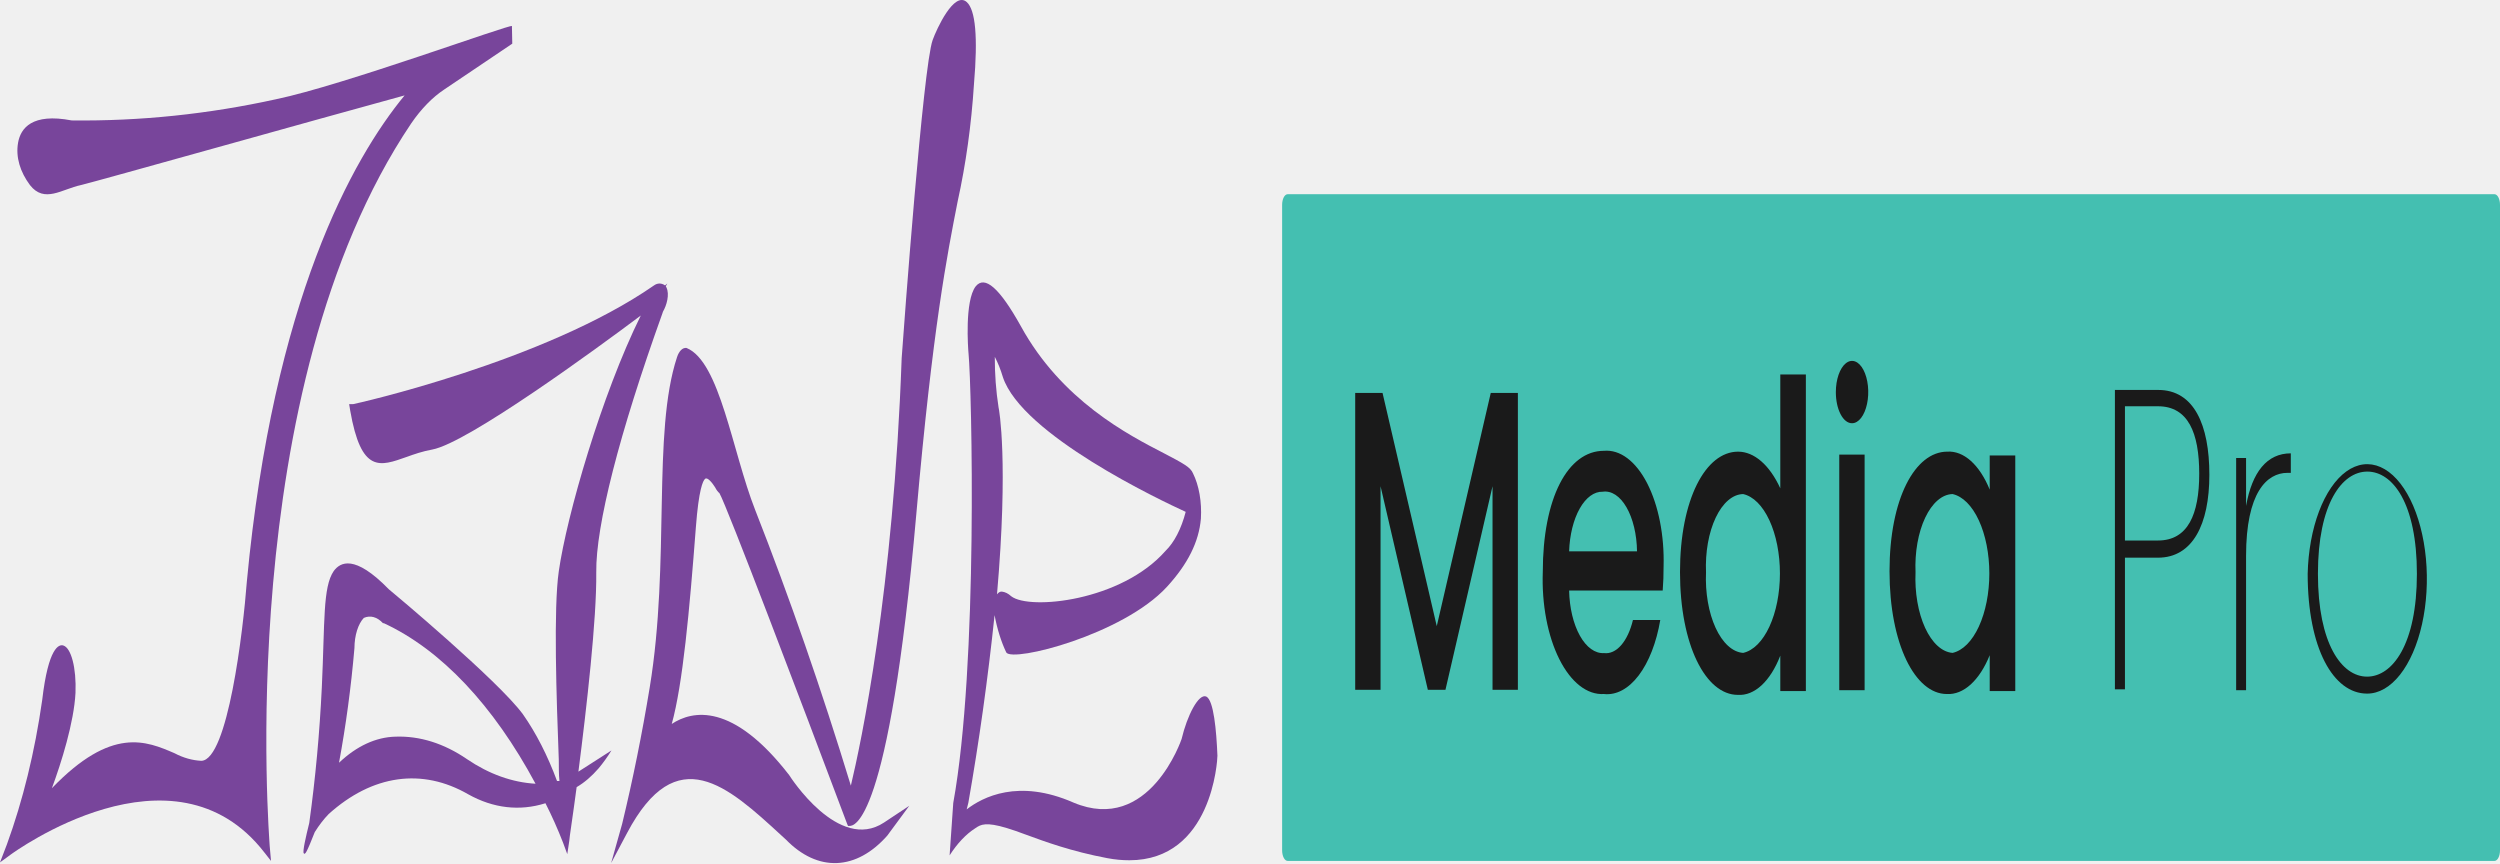
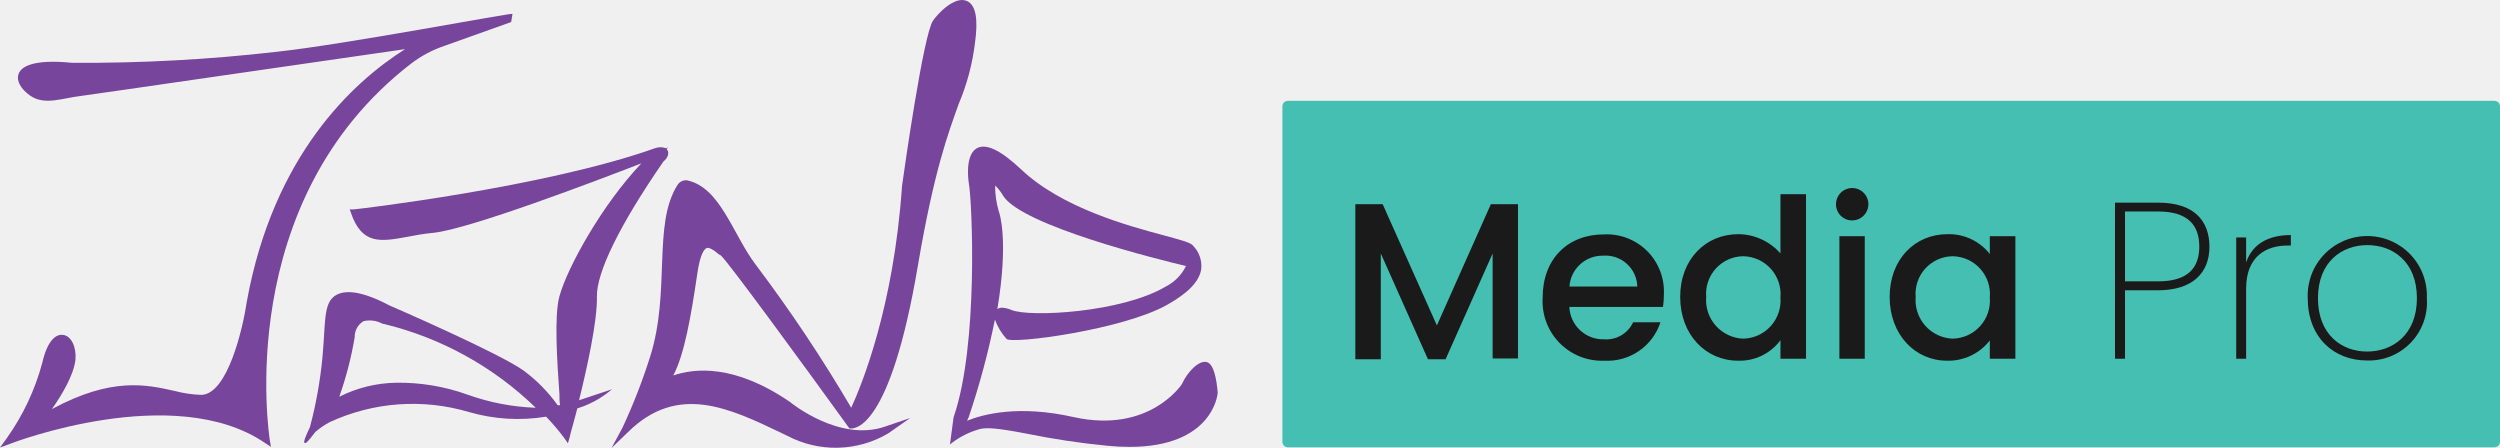
- <svg xmlns="http://www.w3.org/2000/svg" width="504" height="174" viewBox="0 0 504 174" fill="none">
-   <path d="M502.889 39.155H259.588C258.974 39.155 258.477 40.112 258.477 41.293V171.422C258.477 172.603 258.974 173.56 259.588 173.56H502.889C503.503 173.56 504 172.603 504 171.422V41.293C504 40.112 503.503 39.155 502.889 39.155Z" fill="#44BFB1" />
-   <path d="M103.209 5.554C103.214 5.455 103.214 5.355 103.209 5.255C102.964 4.785 69.08 17.225 55.659 20.004C41.977 23.015 28.214 24.443 14.443 24.279C6.444 22.74 4.155 25.86 3.644 28.767C3.133 31.674 4.066 34.667 6.044 37.317C8.954 41.037 12.465 38.13 16.287 37.317C19.686 36.505 63.88 24.065 81.567 19.234C71.013 32.059 55.126 60.488 49.771 117.174C49.016 127.177 45.927 153.211 40.595 153.382C38.762 153.292 36.941 152.776 35.173 151.843C29.507 149.407 22.53 146.372 10.465 158.897C12.376 153.724 14.909 145.645 15.22 139.703C15.42 134.701 14.354 130.597 12.754 130.127C11.91 129.87 9.754 130.426 8.51 141.113C7.022 151.549 4.609 161.412 1.378 170.269L0 173.859L2.222 172.235C2.555 172.021 35.018 148.167 53.326 171.893L54.637 173.56L54.371 170.568C54.371 169.627 46.705 78.656 82.9 24.877C84.921 21.934 87.17 19.626 89.566 18.037L103.275 8.803L103.209 5.554Z" fill="#78459B" />
-   <path d="M134.338 57.924L134.227 57.71L134.538 57.154L134.071 57.539C133.354 57.032 132.566 57.032 131.849 57.539C109.763 72.886 71.546 81.436 71.168 81.479H70.391L70.591 82.719C72.812 95.543 76.634 94.004 81.967 92.123C83.5 91.568 85.233 90.969 87.144 90.627C94.299 89.302 120.473 70.15 129.183 63.609C121.273 79.598 114.251 103.965 112.652 115.165C111.563 122.647 112.185 140.815 112.652 153.17C112.652 154.666 112.652 156.162 112.785 157.445H112.296C110.382 152.289 108.057 147.744 105.408 143.979C100.453 137.224 79.189 119.44 78.39 118.799C71.435 111.66 68.569 113.37 67.28 115.123C65.058 118.372 65.502 125.34 64.88 138.549C64.436 147.79 63.589 156.942 62.347 165.909C61.658 168.688 60.97 171.68 61.236 172.022C61.503 172.364 61.77 172.022 63.458 167.747C64.326 166.359 65.264 165.141 66.258 164.114C75.069 156.175 85.091 154.76 94.41 160.138C99.46 162.958 104.774 163.571 109.963 161.933C111.229 164.42 112.409 167.061 113.496 169.842L114.363 172.193L114.763 169.543C114.763 169.03 115.451 164.755 116.251 158.685C117.809 157.775 119.301 156.497 120.695 154.88C121.598 153.803 122.459 152.603 123.273 151.289L116.607 155.564C118.251 142.739 120.317 124.741 120.206 115.379C120.095 106.017 124.806 87.506 133.538 63.182L133.649 62.84C134.382 61.6 135.049 59.334 134.338 57.924ZM94.143 153.042C89.518 149.869 84.632 148.334 79.723 148.51C75.774 148.609 71.887 150.406 68.346 153.768C69.737 146.252 70.778 138.512 71.457 130.641C71.462 129.397 71.639 128.178 71.971 127.11C72.303 126.043 72.778 125.166 73.346 124.57C74.659 123.99 76.037 124.371 77.212 125.639H77.39C88.901 130.976 99.458 142.151 107.963 158.001C103.251 157.732 98.589 156.059 94.143 153.042V153.042Z" fill="#78459B" />
-   <path d="M194.908 0.425C192.352 -1.883 188.819 5.854 188.02 8.077C186.109 13.293 182.22 65.96 181.776 72.202C180.109 119.226 173.577 149.835 171.533 158.385C165.67 139.156 159.23 120.6 152.246 102.811C147.603 91.012 145.159 72.886 138.404 70.15C138.029 70.092 137.652 70.233 137.315 70.557C136.979 70.881 136.694 71.376 136.493 71.988C131.449 87.292 135.16 113.156 130.983 138.592C129.441 147.976 127.586 157.157 125.428 166.08L123.206 173.989L126.428 167.918C136.404 149.066 146.714 158.47 157.535 168.431L158.468 169.286C161.621 172.514 165.151 174.134 168.721 173.991C172.292 173.849 175.784 171.95 178.865 168.474L183.309 162.446L178.221 165.823C169.044 171.894 159.246 156.504 159.09 156.247C147.692 141.542 139.581 143.209 135.426 145.945C137.648 137.951 139.004 123.117 140.293 106.23C140.87 98.707 141.692 96.911 142.159 96.526C142.626 96.142 143.559 97.296 144.159 98.236C144.412 98.742 144.714 99.149 145.047 99.433C146.581 102.127 161.201 140.601 170.777 166.08L170.955 166.507H171.222C172.022 166.507 179.154 166.935 184.731 103.623C188.042 66.003 190.952 51.34 193.063 40.61C194.727 33.063 195.833 25.106 196.352 16.969C197.174 7.351 196.641 2.007 194.908 0.425Z" fill="#78459B" />
-   <path d="M243.19 140.426C241.635 139.742 239.324 144.273 238.213 148.976C238.213 148.976 231.747 168.256 216.416 161.801C205.306 156.927 198.107 160.689 194.885 163.169L195.219 161.843C197.395 149.46 199.161 136.824 200.507 124.01C201.026 126.793 201.826 129.35 202.862 131.534C204.128 133.586 226.37 127.943 235.236 118.324C239.435 113.75 241.701 109.262 242.101 104.559C242.203 102.901 242.112 101.221 241.835 99.639C241.559 98.057 241.103 96.613 240.501 95.411C240.013 94.214 238.613 93.444 234.68 91.392C227.459 87.673 214.016 80.748 205.795 65.742C201.507 58.047 198.529 55.44 196.685 57.748C194.463 60.698 195.152 70.188 195.263 71.343C195.907 78.225 197.241 133.971 192.175 161.886L191.441 172.445C192.98 170.031 194.734 168.177 196.618 166.973C196.902 166.769 197.191 166.597 197.485 166.46C198.774 165.905 200.796 165.99 206.795 168.256C210.661 169.667 215.949 171.633 223.215 173.001C224.792 173.3 226.259 173.429 227.659 173.429C244.323 173.429 245.434 153.294 245.434 152.353C245.234 147.309 244.679 141.153 243.19 140.426ZM201.307 82.115C200.793 78.815 200.539 75.386 200.551 71.941C201.186 73.146 201.731 74.513 202.173 76.002C205.995 87.63 233.902 100.84 239.035 103.191C238.157 106.589 236.73 109.349 234.969 111.057C226.081 121.189 207.55 123.07 203.862 120.205C203.27 119.659 202.629 119.34 201.973 119.265C201.625 119.24 201.281 119.435 200.996 119.821C203.329 93.102 201.418 82.5 201.307 82.115V82.115Z" fill="#78459B" />
-   <path d="M273.208 79.211H278.719L289.651 126.235L300.538 79.211H306.004V139.06H300.894V98.021L291.406 139.06H287.851L278.319 98.021V139.06H273.208V79.211Z" fill="#1A1A1A" />
-   <path d="M323.357 139.914C321.685 140.017 320.021 139.445 318.47 138.235C316.92 137.024 315.519 135.202 314.358 132.886C313.196 130.571 312.299 127.812 311.725 124.789C311.151 121.766 310.913 118.545 311.026 115.333C311.026 100.414 316.047 90.881 323.357 90.881C324.965 90.739 326.57 91.247 328.07 92.372C329.569 93.498 330.929 95.216 332.062 97.415C333.194 99.615 334.075 102.247 334.646 105.142C335.217 108.037 335.467 111.13 335.378 114.222C335.385 115.839 335.326 117.454 335.2 119.053H316.336C316.405 122.519 317.185 125.791 318.505 128.155C319.825 130.518 321.577 131.779 323.379 131.664C324.587 131.816 325.789 131.26 326.829 130.07C327.868 128.879 328.695 127.109 329.201 124.995H334.711C333.94 129.544 332.408 133.475 330.354 136.174C328.301 138.873 325.84 140.188 323.357 139.914ZM316.336 111.144H330.023C330.001 109.468 329.803 107.819 329.439 106.295C329.076 104.772 328.555 103.407 327.909 102.283C327.262 101.159 326.504 100.3 325.679 99.758C324.855 99.217 323.982 99.003 323.113 99.131C321.397 99.07 319.734 100.284 318.472 102.522C317.209 104.76 316.444 107.848 316.336 111.144Z" fill="#1A1A1A" />
-   <path d="M350.398 91.054C352.008 91.055 353.599 91.716 355.066 92.991C356.534 94.266 357.843 96.127 358.908 98.45V75.493H364.063V139.318H358.908V132.179C357.92 134.727 356.625 136.778 355.136 138.155C353.646 139.532 352.005 140.195 350.354 140.088C343.843 140.088 338.688 129.999 338.688 115.336C338.688 100.673 343.843 91.054 350.398 91.054ZM351.42 99.604C350.378 99.621 349.349 100.051 348.397 100.868C347.445 101.684 346.591 102.87 345.889 104.35C345.186 105.831 344.649 107.574 344.313 109.472C343.976 111.369 343.847 113.38 343.932 115.379C343.844 117.401 343.971 119.437 344.304 121.363C344.637 123.289 345.169 125.066 345.869 126.584C346.569 128.103 347.422 129.332 348.376 130.199C349.33 131.065 350.366 131.549 351.42 131.623C353.461 131.169 355.345 129.287 356.711 126.335C358.078 123.383 358.834 119.567 358.834 115.614C358.834 111.66 358.078 107.845 356.711 104.893C355.345 101.941 353.461 100.058 351.42 99.604V99.604Z" fill="#1A1A1A" />
-   <path d="M370.107 79.04C370.107 77.799 370.298 76.585 370.655 75.553C371.013 74.521 371.522 73.715 372.118 73.238C372.713 72.761 373.369 72.635 374.002 72.874C374.635 73.112 375.217 73.707 375.675 74.581C376.132 75.456 376.445 76.572 376.574 77.788C376.702 79.004 376.641 80.266 376.397 81.415C376.153 82.564 375.738 83.549 375.204 84.244C374.669 84.94 374.04 85.316 373.395 85.324C372.963 85.335 372.535 85.181 372.135 84.87C371.735 84.558 371.371 84.097 371.064 83.511C370.758 82.926 370.516 82.229 370.351 81.462C370.187 80.694 370.104 79.87 370.107 79.04V79.04ZM370.795 91.651H375.906V139.146H370.795V91.651Z" fill="#1A1A1A" />
-   <path d="M392.57 91.052C394.208 90.947 395.836 91.585 397.322 92.914C398.808 94.243 400.111 96.227 401.125 98.704V91.822H406.28V139.317H401.125V132.092C400.105 134.612 398.791 136.633 397.289 137.992C395.788 139.352 394.14 140.01 392.481 139.915C386.082 139.915 380.927 129.826 380.927 115.163C380.927 100.5 386.082 91.052 392.57 91.052ZM393.637 99.602C392.597 99.625 391.57 100.059 390.621 100.878C389.672 101.698 388.82 102.884 388.12 104.364C387.42 105.844 386.885 107.586 386.55 109.48C386.215 111.375 386.086 113.382 386.171 115.377C386.083 117.396 386.209 119.429 386.541 121.352C386.872 123.275 387.403 125.049 388.1 126.567C388.798 128.086 389.648 129.316 390.6 130.185C391.551 131.053 392.584 131.542 393.637 131.622C395.678 131.167 397.561 129.285 398.928 126.333C400.295 123.381 401.05 119.565 401.05 115.612C401.05 111.658 400.295 107.843 398.928 104.891C397.561 101.939 395.678 100.057 393.637 99.602V99.602Z" fill="#1A1A1A" />
-   <path d="M435.053 112.428H428.388V138.976H426.366V78.613H435.098C442.319 78.613 445.408 85.667 445.408 95.713C445.408 105.759 442.008 112.428 435.053 112.428ZM435.053 108.966C441.075 108.966 443.364 103.707 443.364 95.499C443.364 87.291 441.142 81.905 435.053 81.905H428.388V108.966H435.053Z" fill="#1A1A1A" />
-   <path d="M452.807 139.144H450.807V92.333H452.807V101.994C454.029 95.154 457.029 91.393 461.828 91.393V95.326H461.161C456.984 95.326 452.807 99.301 452.807 112.083V139.144Z" fill="#1A1A1A" />
-   <path d="M477.203 139.831C470.382 139.831 465.227 130.683 465.227 115.678C465.332 111.149 466.126 106.779 467.51 103.111C468.895 99.444 470.81 96.64 473.016 95.048C475.222 93.457 477.622 93.148 479.919 94.16C482.216 95.171 484.307 97.46 485.934 100.74C487.56 104.02 488.65 108.147 489.067 112.608C489.484 117.07 489.21 121.669 488.28 125.834C487.35 129.999 485.804 133.546 483.835 136.035C481.866 138.523 479.56 139.843 477.203 139.831V139.831ZM477.203 136.411C482.314 136.411 487.247 129.913 487.247 115.678C487.247 101.442 482.358 95.072 477.248 95.072C472.137 95.072 467.294 101.57 467.294 115.678C467.294 129.785 472.093 136.411 477.203 136.411V136.411Z" fill="#1A1A1A" />
+ <svg xmlns="http://www.w3.org/2000/svg" width="201" height="36" viewBox="0 0 201 36" fill="none">
+   <g clip-path="url(#clip0_2232_3271)">
+     <path d="M200.557 8.107H103.548C103.303 8.107 103.105 8.306 103.105 8.55V35.522C103.105 35.766 103.303 35.965 103.548 35.965H200.557C200.802 35.965 201 35.766 201 35.522V8.55C201 8.306 200.802 8.107 200.557 8.107Z" fill="#44BFB1" />
+     <path d="M41.196 1.178C41.198 1.158 41.198 1.137 41.196 1.116C41.098 1.019 27.588 3.597 22.237 4.164C16.782 4.791 11.294 5.087 5.803 5.05C2.614 4.731 1.701 5.378 1.497 5.936C1.293 6.495 1.666 7.159 2.454 7.709C3.615 8.488 5.014 7.886 6.538 7.709C7.894 7.531 25.515 4.962 32.567 3.952C28.35 6.619 21.98 12.493 19.845 24.242C19.544 26.316 18.312 31.703 16.186 31.747C15.456 31.724 14.73 31.617 14.024 31.428C11.765 30.923 8.983 30.294 4.173 32.89C4.935 31.818 5.945 30.143 6.069 28.903C6.148 27.875 5.723 27.015 5.085 26.927C4.749 26.865 3.889 26.989 3.393 29.195C2.808 31.363 1.842 33.409 0.54 35.238L0 35.982L0.886 35.654C1.019 35.601 13.962 30.657 21.262 35.584L21.785 35.929L21.679 35.309C21.679 35.114 18.622 16.25 33.054 5.112C33.858 4.499 34.755 4.02 35.712 3.695L41.098 1.772L41.196 1.178Z" fill="#77459B" />
+     <path d="M53.608 12.006V11.962L53.732 11.846L53.546 11.917C53.26 11.811 52.946 11.811 52.66 11.917C43.827 15.063 28.589 16.835 28.438 16.835H28.119L28.208 17.092C29.094 19.706 30.618 19.431 32.744 19.041C33.355 18.926 34.046 18.793 34.808 18.722C37.661 18.456 48.097 14.478 51.57 13.131C48.416 16.445 45.617 21.495 44.979 23.817C44.545 25.359 44.793 29.133 44.979 31.694C44.979 32.004 44.979 32.314 45.032 32.58H44.837C44.074 31.511 43.147 30.569 42.091 29.789C40.115 28.38 31.637 24.694 31.318 24.561C28.545 23.09 27.402 23.445 26.888 23.808C26.002 24.481 26.179 25.917 25.931 28.663C25.753 30.579 25.415 32.475 24.921 34.334C24.647 34.91 24.372 35.53 24.478 35.601C24.585 35.672 24.691 35.601 25.364 34.715C25.709 34.424 26.083 34.169 26.48 33.953C29.996 32.317 33.989 32.024 37.705 33.129C39.719 33.714 41.838 33.841 43.907 33.501C44.41 34.021 44.88 34.572 45.315 35.149L45.661 35.637L45.82 35.087C45.82 34.981 46.095 34.095 46.414 32.837C47.035 32.645 47.63 32.377 48.186 32.039C48.546 31.816 48.889 31.567 49.213 31.295L46.556 32.181C47.211 29.523 48.035 25.784 47.991 23.852C47.947 21.921 49.825 18.075 53.306 13.034L53.36 12.963C53.625 12.768 53.891 12.298 53.608 12.006ZM37.563 31.72C35.72 31.061 33.772 30.739 31.814 30.772C30.237 30.803 28.686 31.188 27.278 31.898C27.83 30.339 28.245 28.735 28.518 27.104C28.512 26.845 28.575 26.59 28.701 26.363C28.827 26.137 29.012 25.95 29.236 25.819C29.759 25.699 30.309 25.778 30.777 26.041H30.848C35.453 27.155 39.675 29.483 43.074 32.784C41.193 32.718 39.334 32.359 37.563 31.72Z" fill="#77459B" />
+     <path d="M77.758 0.089C76.739 -0.39 75.304 1.214 75.012 1.666C74.25 2.756 72.7 13.663 72.522 14.956C71.858 24.703 69.253 31.012 68.438 32.784C66.099 28.799 63.531 24.953 60.748 21.265C58.897 18.811 57.922 15.063 55.229 14.496C55.079 14.482 54.928 14.51 54.794 14.577C54.659 14.645 54.546 14.748 54.467 14.877C52.456 18.049 53.935 23.409 52.27 28.681C51.655 30.623 50.916 32.523 50.055 34.37L49.169 36.018L50.498 34.733C54.476 30.826 58.587 32.775 62.901 34.848L63.273 35.025C64.531 35.694 65.939 36.029 67.363 35.998C68.787 35.967 70.179 35.571 71.406 34.848L73.178 33.608L71.149 34.299C67.49 35.566 63.583 32.376 63.521 32.323C59.021 29.239 55.814 29.612 54.13 30.188C55.016 28.531 55.557 25.456 56.071 21.947C56.301 20.388 56.629 20.025 56.815 19.945C57.001 19.865 57.373 20.104 57.612 20.299C57.716 20.401 57.835 20.485 57.967 20.547C58.578 21.106 64.407 29.071 68.226 34.352L68.296 34.449H68.403C68.722 34.449 71.566 34.529 73.789 21.407C75.109 13.636 76.27 10.633 77.076 8.364C77.74 6.8 78.182 5.151 78.387 3.464C78.662 1.515 78.449 0.408 77.758 0.089Z" fill="#77459B" />
+     <path d="M97.009 29.107C96.389 28.956 95.468 29.895 95.025 30.879C95.025 30.879 92.447 34.884 86.334 33.537C81.904 32.535 79.034 33.306 77.749 33.829L77.882 33.546C78.75 30.976 79.455 28.354 79.991 25.695C80.2 26.271 80.519 26.8 80.93 27.255C81.435 27.68 90.303 26.502 93.838 24.508C95.512 23.569 96.416 22.638 96.575 21.664C96.616 21.32 96.58 20.972 96.47 20.644C96.36 20.316 96.178 20.017 95.937 19.768C95.742 19.511 95.184 19.36 93.616 18.935C90.737 18.164 85.377 16.729 82.099 13.618C80.389 12.015 79.202 11.474 78.467 11.962C77.581 12.573 77.856 14.531 77.9 14.77C78.157 16.206 78.688 27.751 76.668 33.546L76.376 35.734C76.989 35.234 77.689 34.849 78.44 34.6C78.553 34.558 78.668 34.522 78.786 34.494C79.299 34.37 80.106 34.396 82.498 34.857C84.661 35.3 86.847 35.628 89.045 35.84C89.674 35.903 90.258 35.929 90.817 35.929C97.461 35.929 97.904 31.756 97.904 31.57C97.816 30.533 97.603 29.239 97.009 29.107ZM80.309 17.012C80.104 16.331 80.003 15.623 80.008 14.912C80.262 15.158 80.48 15.438 80.655 15.745C82.179 18.164 93.306 20.902 95.353 21.389C95.005 22.1 94.436 22.678 93.731 23.037C90.188 25.137 82.799 25.527 81.328 24.924C81.087 24.818 80.829 24.755 80.566 24.738C80.43 24.735 80.297 24.775 80.186 24.854C81.116 19.298 80.354 17.118 80.309 17.012Z" fill="#77459B" />
+     <path d="M108.969 16.418H111.167L115.525 26.165L119.866 16.418H122.046V28.823H120.008V20.379L116.225 28.885H114.808L111.016 20.379V28.885H108.969V16.418Z" fill="#1A1A1A" />
+     <path d="M128.974 29C128.306 29.025 127.641 28.91 127.021 28.662C126.402 28.413 125.841 28.038 125.375 27.56C124.909 27.081 124.548 26.51 124.317 25.884C124.085 25.258 123.988 24.59 124.03 23.923C124.03 20.831 126.032 18.846 128.947 18.846C129.59 18.813 130.233 18.915 130.833 19.146C131.434 19.377 131.98 19.732 132.435 20.187C132.89 20.642 133.244 21.188 133.475 21.789C133.706 22.39 133.809 23.032 133.775 23.675C133.778 24.01 133.754 24.345 133.705 24.676H126.174C126.204 25.393 126.516 26.069 127.042 26.557C127.568 27.045 128.266 27.305 128.983 27.281C129.463 27.315 129.942 27.201 130.357 26.956C130.772 26.711 131.102 26.345 131.304 25.908H133.501C133.193 26.851 132.583 27.666 131.764 28.225C130.945 28.784 129.964 29.057 128.974 29ZM126.183 23.037H131.64C131.631 22.691 131.551 22.35 131.405 22.035C131.26 21.72 131.052 21.438 130.794 21.206C130.537 20.974 130.235 20.797 129.906 20.685C129.578 20.574 129.231 20.53 128.885 20.556C128.202 20.543 127.541 20.794 127.038 21.256C126.534 21.718 126.228 22.356 126.183 23.037Z" fill="#1A1A1A" />
+     <path d="M139.756 18.828C140.399 18.831 141.034 18.971 141.619 19.239C142.204 19.506 142.725 19.895 143.149 20.379V15.612H145.204V28.841H143.149V27.352C142.755 27.882 142.24 28.309 141.646 28.596C141.052 28.883 140.397 29.021 139.738 29C137.142 29 135.087 26.909 135.087 23.87C135.087 20.831 137.142 18.828 139.756 18.828ZM140.163 20.601C139.748 20.604 139.337 20.693 138.958 20.862C138.578 21.032 138.238 21.277 137.958 21.584C137.677 21.891 137.463 22.253 137.329 22.646C137.195 23.039 137.143 23.456 137.177 23.87C137.142 24.289 137.193 24.71 137.326 25.109C137.459 25.508 137.671 25.875 137.95 26.189C138.229 26.503 138.57 26.758 138.95 26.936C139.33 27.115 139.743 27.214 140.163 27.228C140.58 27.218 140.99 27.124 141.369 26.951C141.748 26.777 142.088 26.528 142.367 26.218C142.647 25.909 142.86 25.546 142.994 25.151C143.129 24.757 143.181 24.339 143.149 23.923C143.185 23.506 143.136 23.085 143.003 22.688C142.87 22.291 142.657 21.925 142.377 21.613C142.097 21.302 141.756 21.051 141.375 20.877C140.994 20.703 140.582 20.609 140.163 20.601V20.601Z" fill="#1A1A1A" />
+     <path d="M147.614 16.383C147.621 16.127 147.703 15.879 147.85 15.67C147.997 15.461 148.202 15.299 148.44 15.206C148.678 15.113 148.938 15.091 149.188 15.145C149.438 15.198 149.667 15.324 149.846 15.507C150.025 15.689 150.146 15.921 150.194 16.172C150.243 16.423 150.216 16.683 150.118 16.919C150.02 17.155 149.854 17.357 149.642 17.499C149.43 17.642 149.181 17.719 148.925 17.721C148.75 17.723 148.576 17.69 148.414 17.624C148.252 17.557 148.105 17.458 147.983 17.333C147.86 17.208 147.764 17.059 147.701 16.896C147.637 16.733 147.608 16.558 147.614 16.383ZM147.888 18.988H149.926V28.841H147.888V18.988Z" fill="#1A1A1A" />
+     <path d="M156.57 18.828C157.224 18.808 157.874 18.942 158.466 19.219C159.058 19.496 159.578 19.909 159.981 20.423V18.988H162.037V28.841H159.981V27.37C159.575 27.893 159.052 28.314 158.453 28.597C157.854 28.88 157.197 29.018 156.535 29C153.975 29 151.928 26.909 151.928 23.87C151.928 20.831 153.975 18.828 156.57 18.828ZM156.996 20.601C156.581 20.605 156.172 20.695 155.793 20.865C155.415 21.035 155.075 21.281 154.796 21.587C154.517 21.894 154.304 22.255 154.17 22.648C154.036 23.041 153.985 23.457 154.019 23.87C153.984 24.288 154.034 24.709 154.166 25.107C154.299 25.505 154.51 25.872 154.789 26.186C155.067 26.5 155.406 26.755 155.785 26.933C156.165 27.113 156.577 27.213 156.996 27.228C157.413 27.22 157.824 27.126 158.204 26.953C158.583 26.78 158.923 26.531 159.203 26.221C159.483 25.912 159.696 25.548 159.83 25.153C159.964 24.758 160.015 24.339 159.981 23.923C160.019 23.506 159.97 23.085 159.838 22.687C159.706 22.289 159.493 21.923 159.213 21.611C158.933 21.299 158.591 21.048 158.21 20.874C157.828 20.701 157.415 20.607 156.996 20.601V20.601Z" fill="#1A1A1A" />
+     <path d="M173.51 23.338H170.852V28.841H170.046V16.294H173.527C176.407 16.294 177.638 17.756 177.638 19.838C177.638 21.921 176.3 23.338 173.51 23.338ZM173.51 22.621C175.911 22.621 176.823 21.531 176.823 19.83C176.823 18.128 175.937 17.003 173.51 17.003H170.852V22.621H173.51Z" fill="#1A1A1A" />
+     <path d="M180.588 28.841H179.791V19.094H180.588V21.097C181.075 19.688 182.271 18.899 184.185 18.899V19.741H183.919C182.254 19.741 180.588 20.565 180.588 23.206V28.841Z" fill="#1A1A1A" />
+     <path d="M190.316 28.983C187.596 28.983 185.541 27.086 185.541 23.976C185.513 23.33 185.616 22.685 185.844 22.08C186.072 21.474 186.42 20.922 186.868 20.454C187.315 19.987 187.853 19.616 188.447 19.362C189.042 19.108 189.682 18.977 190.329 18.977C190.976 18.977 191.616 19.108 192.211 19.362C192.805 19.616 193.343 19.987 193.79 20.454C194.238 20.922 194.586 21.474 194.814 22.08C195.042 22.685 195.145 23.33 195.117 23.976C195.165 24.629 195.075 25.284 194.853 25.899C194.631 26.514 194.283 27.076 193.83 27.548C193.377 28.02 192.831 28.391 192.225 28.639C191.62 28.886 190.969 29.003 190.316 28.983ZM190.316 28.265C192.353 28.265 194.32 26.927 194.32 23.976C194.32 21.026 192.371 19.706 190.333 19.706C188.296 19.706 186.364 21.044 186.364 23.976C186.364 26.909 188.278 28.265 190.316 28.265V28.265Z" fill="#1A1A1A" />
+   </g>
+   <defs>
+     <clipPath id="clip0_2232_3271">
+       <rect width="201" height="36" fill="white" />
+     </clipPath>
+   </defs>
</svg>
